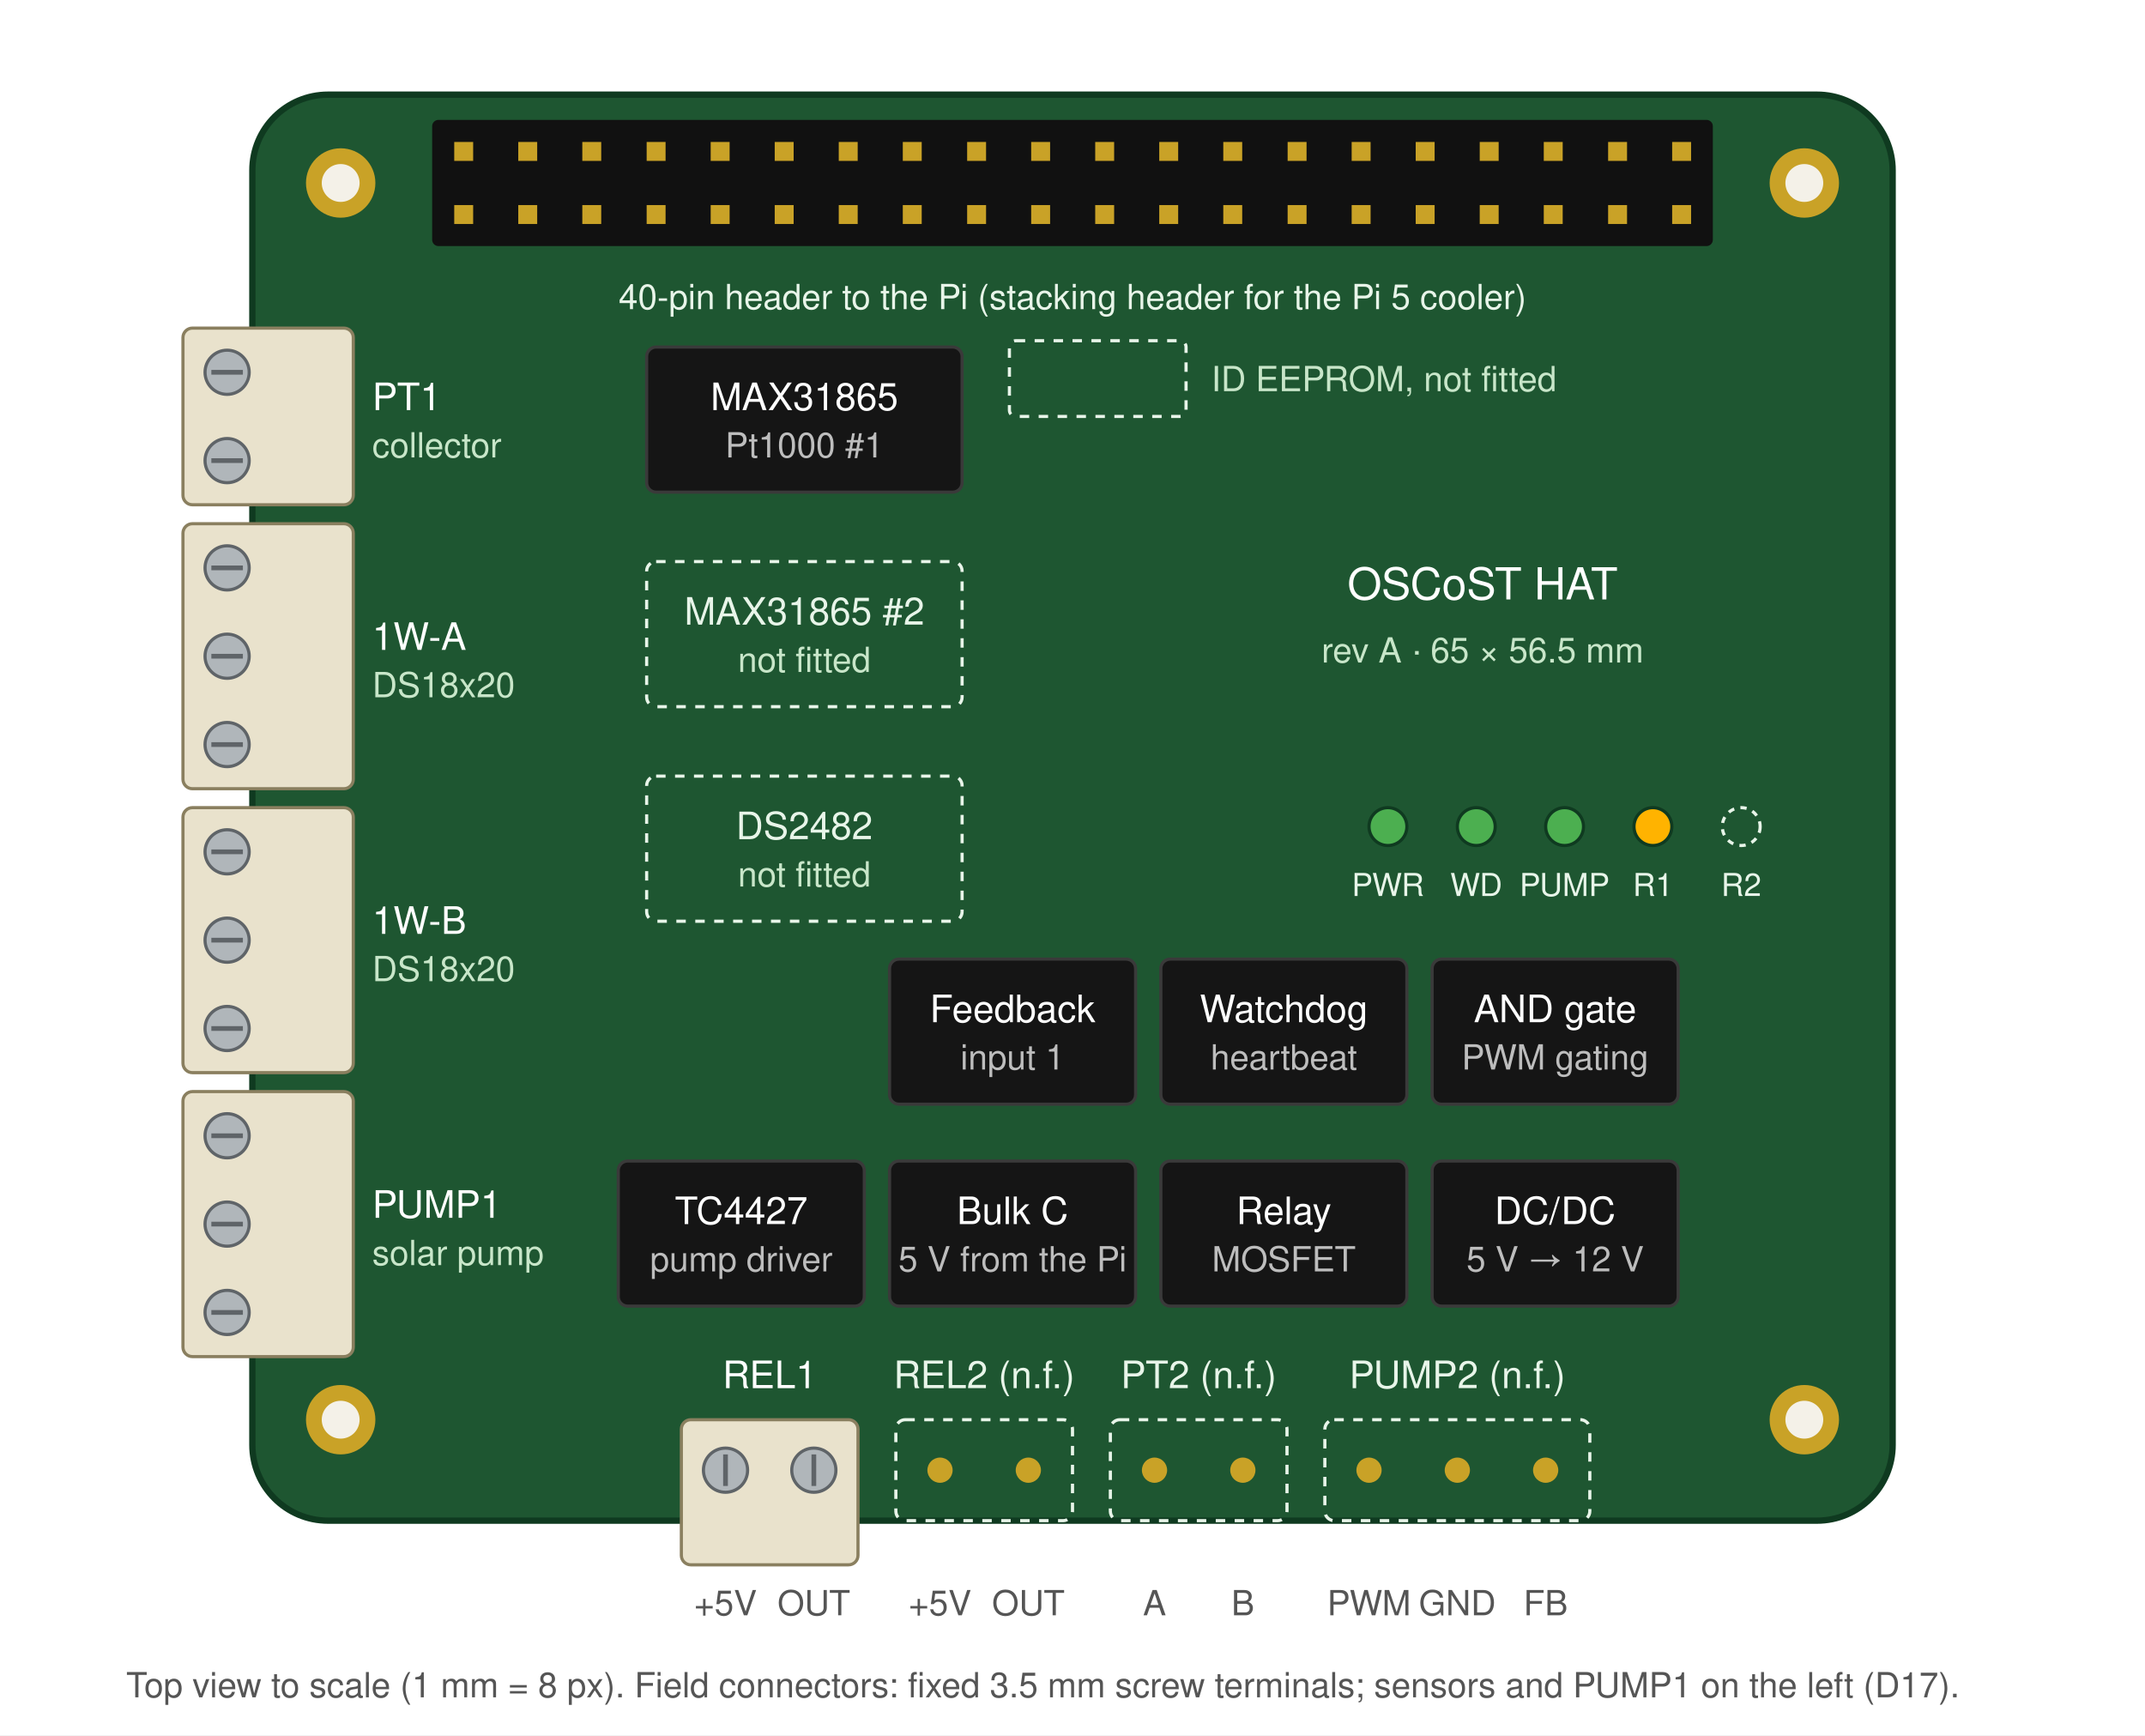
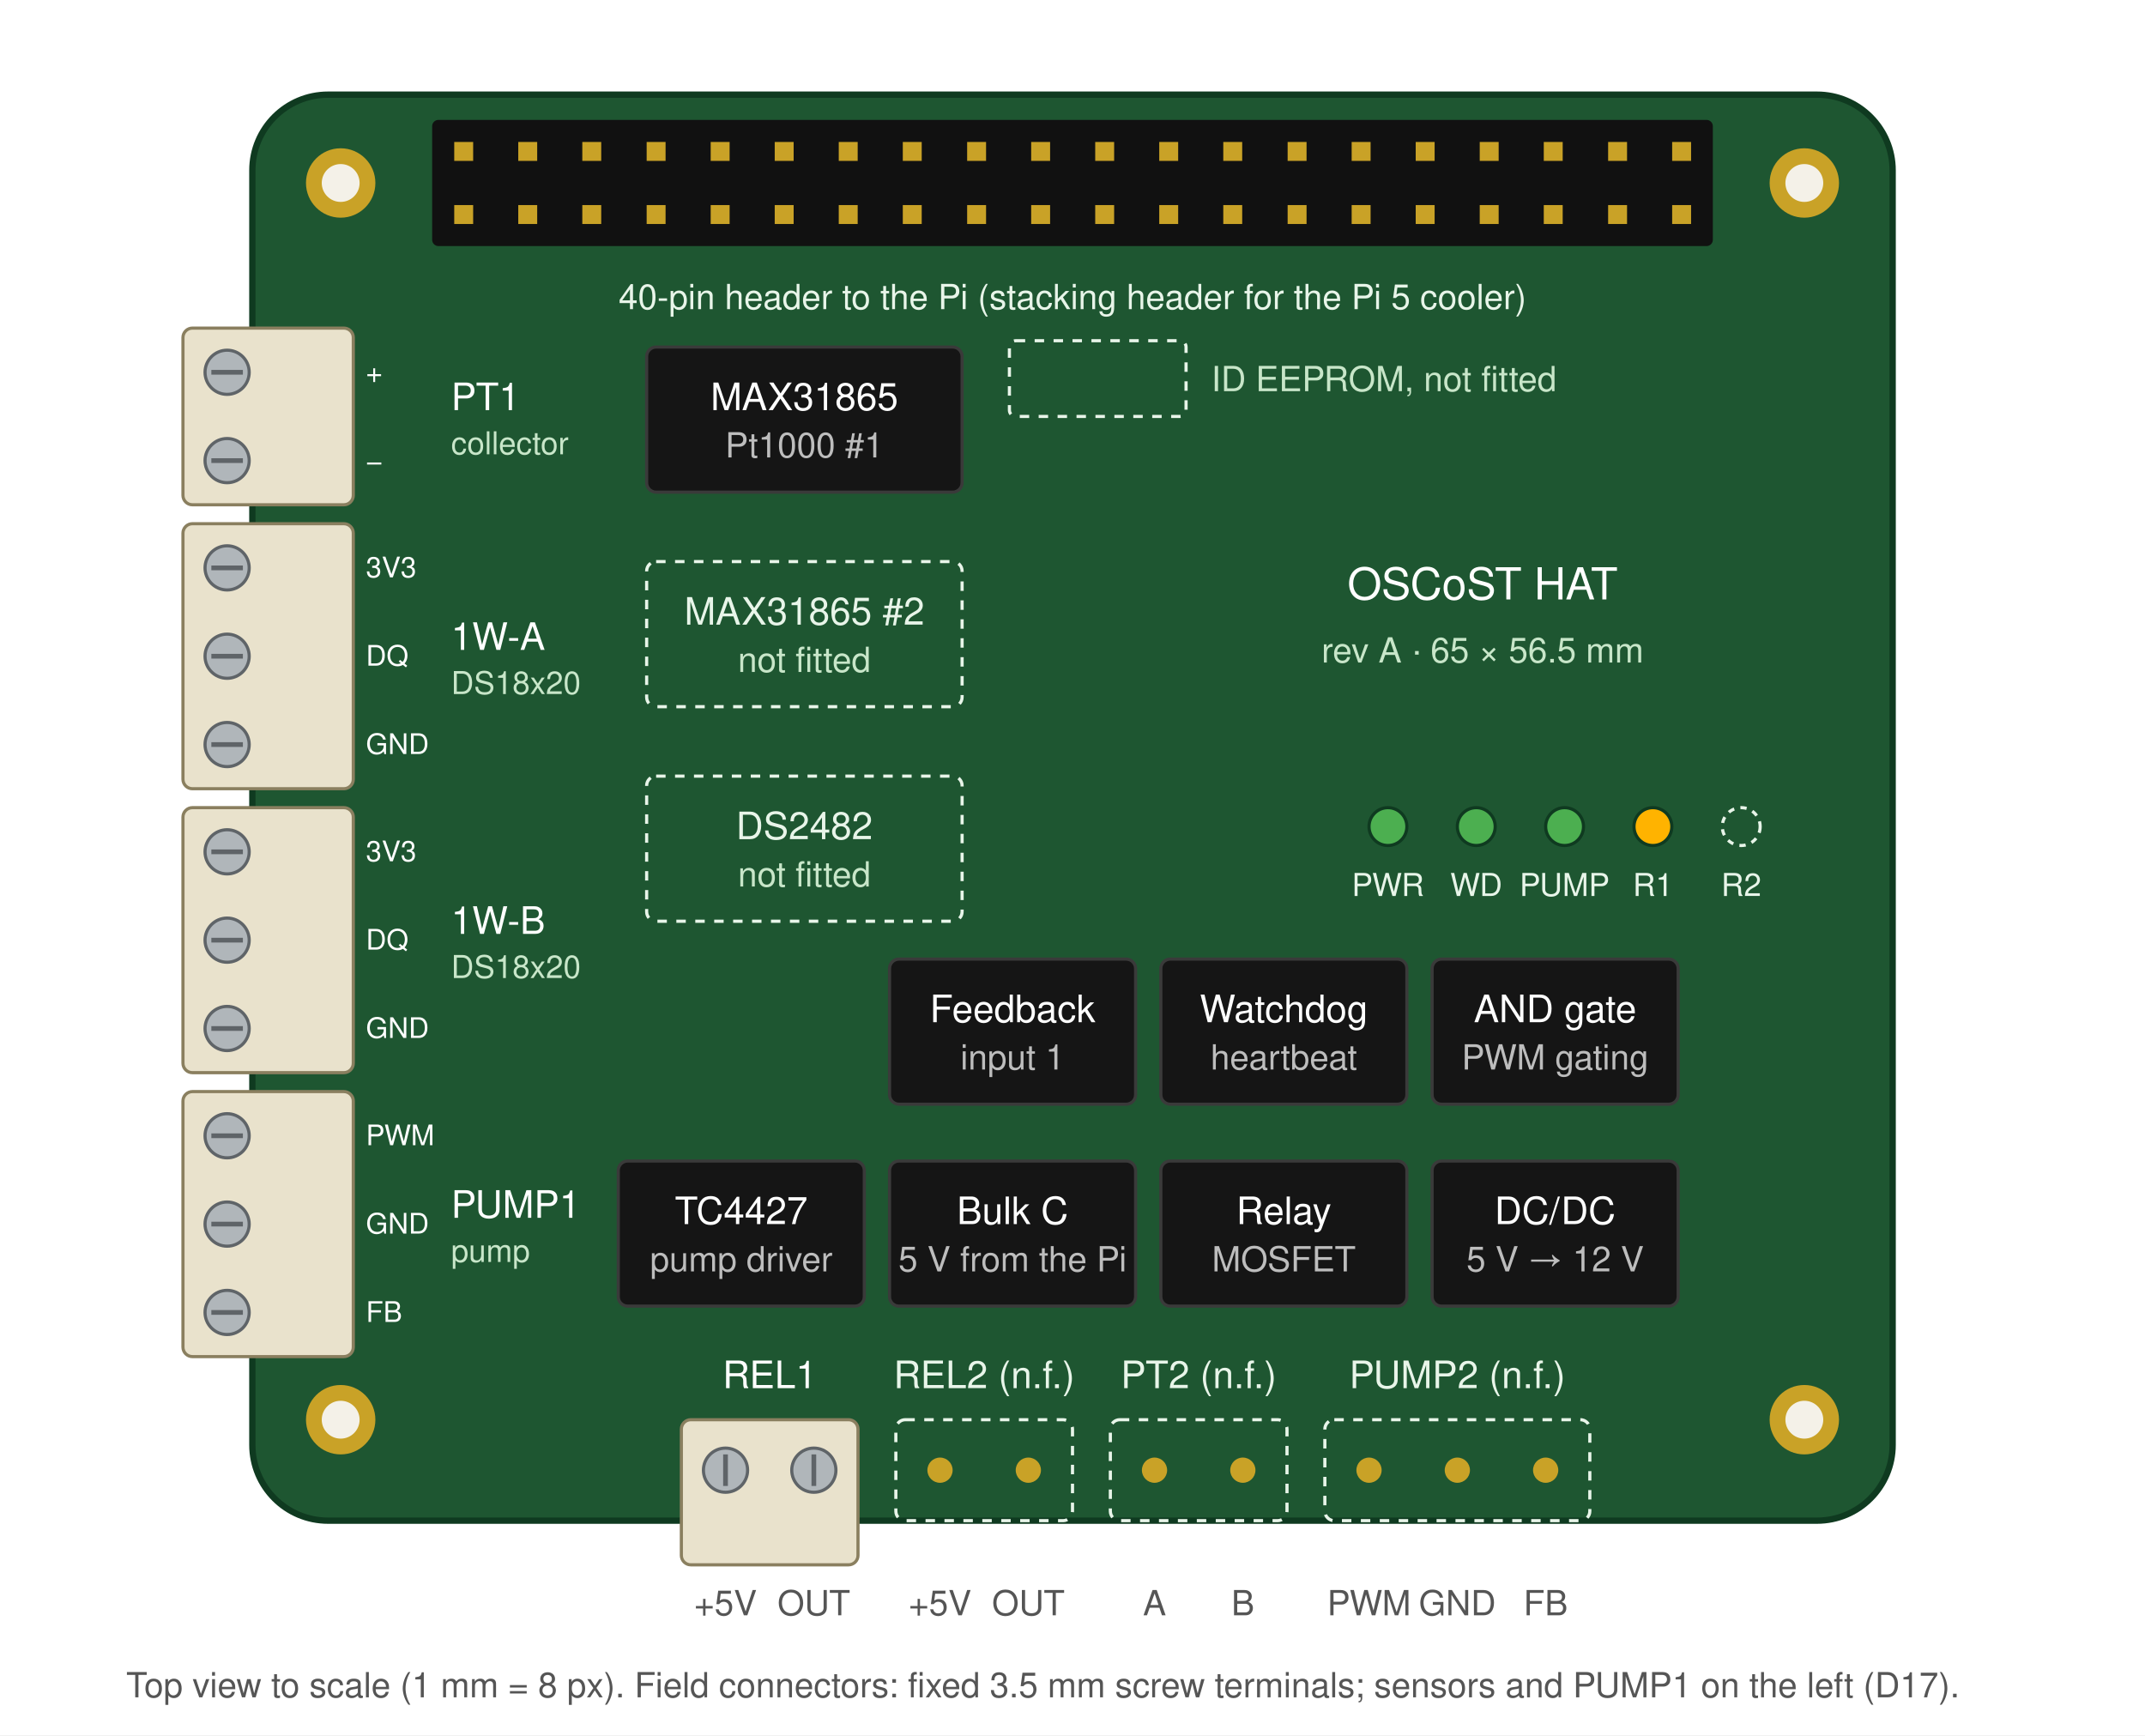
<svg xmlns="http://www.w3.org/2000/svg" width="680" height="550" viewBox="0 0 680 550" font-family="Helvetica, Arial, sans-serif">
  <rect width="680" height="550" fill="white" />
  <rect x="80" y="30" width="520" height="452" rx="24" fill="#1E5631" stroke="#0F3A20" stroke-width="2" />
  <circle cx="108" cy="58" r="11" fill="#C9A227" />
  <circle cx="108" cy="58" r="6" fill="#F4F1E8" />
  <circle cx="572" cy="58" r="11" fill="#C9A227" />
  <circle cx="572" cy="58" r="6" fill="#F4F1E8" />
  <circle cx="108" cy="450" r="11" fill="#C9A227" />
  <circle cx="108" cy="450" r="6" fill="#F4F1E8" />
  <circle cx="572" cy="450" r="11" fill="#C9A227" />
  <circle cx="572" cy="450" r="6" fill="#F4F1E8" />
  <rect x="137" y="38" width="406" height="40" rx="2" fill="#111111" />
  <rect x="144.0" y="45" width="6" height="6" fill="#C9A227" />
  <rect x="144.0" y="65" width="6" height="6" fill="#C9A227" />
  <rect x="164.3" y="45" width="6" height="6" fill="#C9A227" />
  <rect x="164.3" y="65" width="6" height="6" fill="#C9A227" />
  <rect x="184.6" y="45" width="6" height="6" fill="#C9A227" />
  <rect x="184.6" y="65" width="6" height="6" fill="#C9A227" />
  <rect x="205.0" y="45" width="6" height="6" fill="#C9A227" />
  <rect x="205.0" y="65" width="6" height="6" fill="#C9A227" />
  <rect x="225.3" y="45" width="6" height="6" fill="#C9A227" />
  <rect x="225.3" y="65" width="6" height="6" fill="#C9A227" />
  <rect x="245.6" y="45" width="6" height="6" fill="#C9A227" />
  <rect x="245.6" y="65" width="6" height="6" fill="#C9A227" />
  <rect x="265.9" y="45" width="6" height="6" fill="#C9A227" />
  <rect x="265.9" y="65" width="6" height="6" fill="#C9A227" />
  <rect x="286.2" y="45" width="6" height="6" fill="#C9A227" />
  <rect x="286.2" y="65" width="6" height="6" fill="#C9A227" />
  <rect x="306.6" y="45" width="6" height="6" fill="#C9A227" />
  <rect x="306.6" y="65" width="6" height="6" fill="#C9A227" />
  <rect x="326.9" y="45" width="6" height="6" fill="#C9A227" />
  <rect x="326.9" y="65" width="6" height="6" fill="#C9A227" />
  <rect x="347.2" y="45" width="6" height="6" fill="#C9A227" />
  <rect x="347.2" y="65" width="6" height="6" fill="#C9A227" />
  <rect x="367.5" y="45" width="6" height="6" fill="#C9A227" />
  <rect x="367.5" y="65" width="6" height="6" fill="#C9A227" />
  <rect x="387.8" y="45" width="6" height="6" fill="#C9A227" />
  <rect x="387.8" y="65" width="6" height="6" fill="#C9A227" />
  <rect x="408.2" y="45" width="6" height="6" fill="#C9A227" />
  <rect x="408.2" y="65" width="6" height="6" fill="#C9A227" />
  <rect x="428.5" y="45" width="6" height="6" fill="#C9A227" />
  <rect x="428.5" y="65" width="6" height="6" fill="#C9A227" />
  <rect x="448.8" y="45" width="6" height="6" fill="#C9A227" />
  <rect x="448.8" y="65" width="6" height="6" fill="#C9A227" />
  <rect x="469.1" y="45" width="6" height="6" fill="#C9A227" />
  <rect x="469.1" y="65" width="6" height="6" fill="#C9A227" />
  <rect x="489.4" y="45" width="6" height="6" fill="#C9A227" />
  <rect x="489.4" y="65" width="6" height="6" fill="#C9A227" />
  <rect x="509.8" y="45" width="6" height="6" fill="#C9A227" />
  <rect x="509.8" y="65" width="6" height="6" fill="#C9A227" />
  <rect x="530.1" y="45" width="6" height="6" fill="#C9A227" />
  <rect x="530.1" y="65" width="6" height="6" fill="#C9A227" />
  <text class="ts" x="340" y="98" text-anchor="middle" style="font-size:11px;font-weight:400;fill:#E8F5E9">40-pin header to the Pi (stacking header for the Pi 5 cooler)</text>
  <rect x="320" y="108" width="56" height="24" rx="2" fill="none" stroke="#E8F5E9" stroke-width="1" stroke-dasharray="3 3" />
  <text class="ts" x="384" y="124" text-anchor="start" style="font-size:11px;font-weight:400;fill:#C8E6C9">ID EEPROM, not fitted</text>
+   <text class="ts" x="116" y="121" text-anchor="start" style="font-size:9px;font-weight:400;fill:#ffffff">+</text>
+   <text class="ts" x="116" y="149" text-anchor="start" style="font-size:9px;font-weight:400;fill:#ffffff">−</text>
  <rect x="58" y="104" width="54" height="56" rx="3" fill="#E9E2CC" stroke="#8A7F5F" stroke-width="1" />
  <circle cx="72" cy="118" r="7" fill="#B0B6BA" stroke="#5F6468" />
  <line x1="67" y1="118" x2="77" y2="118" stroke="#5F6468" stroke-width="1.5" />
  <circle cx="72" cy="146" r="7" fill="#B0B6BA" stroke="#5F6468" />
  <line x1="67" y1="146" x2="77" y2="146" stroke="#5F6468" stroke-width="1.5" />
-   <text class="th" x="118" y="130.0" text-anchor="start" style="font-size:12px;font-weight:500;fill:#ffffff">PT1</text>
-   <text class="ts" x="118" y="145.0" text-anchor="start" style="font-size:11px;font-weight:400;fill:#C8E6C9">collector</text>
+   <text class="th" x="143" y="130.0" text-anchor="start" style="font-size:12px;font-weight:500;fill:#ffffff">PT1</text>
+   <text class="ts" x="143" y="144.0" text-anchor="start" style="font-size:10px;font-weight:400;fill:#C8E6C9">collector</text>
+   <text class="ts" x="116" y="183" text-anchor="start" style="font-size:9px;font-weight:400;fill:#ffffff">3V3</text>
+   <text class="ts" x="116" y="211" text-anchor="start" style="font-size:9px;font-weight:400;fill:#ffffff">DQ</text>
+   <text class="ts" x="116" y="239" text-anchor="start" style="font-size:9px;font-weight:400;fill:#ffffff">GND</text>
  <rect x="58" y="166" width="54" height="84" rx="3" fill="#E9E2CC" stroke="#8A7F5F" stroke-width="1" />
  <circle cx="72" cy="180" r="7" fill="#B0B6BA" stroke="#5F6468" />
  <line x1="67" y1="180" x2="77" y2="180" stroke="#5F6468" stroke-width="1.5" />
  <circle cx="72" cy="208" r="7" fill="#B0B6BA" stroke="#5F6468" />
  <line x1="67" y1="208" x2="77" y2="208" stroke="#5F6468" stroke-width="1.5" />
  <circle cx="72" cy="236" r="7" fill="#B0B6BA" stroke="#5F6468" />
  <line x1="67" y1="236" x2="77" y2="236" stroke="#5F6468" stroke-width="1.5" />
-   <text class="th" x="118" y="206.0" text-anchor="start" style="font-size:12px;font-weight:500;fill:#ffffff">1W-A</text>
-   <text class="ts" x="118" y="221.0" text-anchor="start" style="font-size:11px;font-weight:400;fill:#C8E6C9">DS18x20</text>
+   <text class="th" x="143" y="206.0" text-anchor="start" style="font-size:12px;font-weight:500;fill:#ffffff">1W-A</text>
+   <text class="ts" x="143" y="220.0" text-anchor="start" style="font-size:10px;font-weight:400;fill:#C8E6C9">DS18x20</text>
+   <text class="ts" x="116" y="273" text-anchor="start" style="font-size:9px;font-weight:400;fill:#ffffff">3V3</text>
+   <text class="ts" x="116" y="301" text-anchor="start" style="font-size:9px;font-weight:400;fill:#ffffff">DQ</text>
+   <text class="ts" x="116" y="329" text-anchor="start" style="font-size:9px;font-weight:400;fill:#ffffff">GND</text>
  <rect x="58" y="256" width="54" height="84" rx="3" fill="#E9E2CC" stroke="#8A7F5F" stroke-width="1" />
  <circle cx="72" cy="270" r="7" fill="#B0B6BA" stroke="#5F6468" />
  <line x1="67" y1="270" x2="77" y2="270" stroke="#5F6468" stroke-width="1.5" />
  <circle cx="72" cy="298" r="7" fill="#B0B6BA" stroke="#5F6468" />
  <line x1="67" y1="298" x2="77" y2="298" stroke="#5F6468" stroke-width="1.5" />
  <circle cx="72" cy="326" r="7" fill="#B0B6BA" stroke="#5F6468" />
  <line x1="67" y1="326" x2="77" y2="326" stroke="#5F6468" stroke-width="1.5" />
-   <text class="th" x="118" y="296.0" text-anchor="start" style="font-size:12px;font-weight:500;fill:#ffffff">1W-B</text>
-   <text class="ts" x="118" y="311.0" text-anchor="start" style="font-size:11px;font-weight:400;fill:#C8E6C9">DS18x20</text>
+   <text class="th" x="143" y="296.0" text-anchor="start" style="font-size:12px;font-weight:500;fill:#ffffff">1W-B</text>
+   <text class="ts" x="143" y="310.0" text-anchor="start" style="font-size:10px;font-weight:400;fill:#C8E6C9">DS18x20</text>
+   <text class="ts" x="116" y="363" text-anchor="start" style="font-size:9px;font-weight:400;fill:#ffffff">PWM</text>
+   <text class="ts" x="116" y="391" text-anchor="start" style="font-size:9px;font-weight:400;fill:#ffffff">GND</text>
+   <text class="ts" x="116" y="419" text-anchor="start" style="font-size:9px;font-weight:400;fill:#ffffff">FB</text>
  <rect x="58" y="346" width="54" height="84" rx="3" fill="#E9E2CC" stroke="#8A7F5F" stroke-width="1" />
  <circle cx="72" cy="360" r="7" fill="#B0B6BA" stroke="#5F6468" />
  <line x1="67" y1="360" x2="77" y2="360" stroke="#5F6468" stroke-width="1.5" />
  <circle cx="72" cy="388" r="7" fill="#B0B6BA" stroke="#5F6468" />
  <line x1="67" y1="388" x2="77" y2="388" stroke="#5F6468" stroke-width="1.5" />
  <circle cx="72" cy="416" r="7" fill="#B0B6BA" stroke="#5F6468" />
  <line x1="67" y1="416" x2="77" y2="416" stroke="#5F6468" stroke-width="1.5" />
-   <text class="th" x="118" y="386.0" text-anchor="start" style="font-size:12px;font-weight:500;fill:#ffffff">PUMP1</text>
-   <text class="ts" x="118" y="401.0" text-anchor="start" style="font-size:11px;font-weight:400;fill:#C8E6C9">solar pump</text>
+   <text class="th" x="143" y="386.0" text-anchor="start" style="font-size:12px;font-weight:500;fill:#ffffff">PUMP1</text>
+   <text class="ts" x="143" y="400.0" text-anchor="start" style="font-size:10px;font-weight:400;fill:#C8E6C9">pump</text>
  <rect x="216" y="450" width="56" height="46" rx="3" fill="#E9E2CC" stroke="#8A7F5F" stroke-width="1" />
  <circle cx="230" cy="466" r="7" fill="#B0B6BA" stroke="#5F6468" />
  <line x1="230" y1="461" x2="230" y2="471" stroke="#5F6468" stroke-width="1.5" />
  <text class="ts" x="230" y="512" text-anchor="middle" style="font-size:11px;font-weight:400;fill:#555555">+5V</text>
  <circle cx="258" cy="466" r="7" fill="#B0B6BA" stroke="#5F6468" />
  <line x1="258" y1="461" x2="258" y2="471" stroke="#5F6468" stroke-width="1.5" />
  <text class="ts" x="258" y="512" text-anchor="middle" style="font-size:11px;font-weight:400;fill:#555555">OUT</text>
  <text class="th" x="244.0" y="440" text-anchor="middle" style="font-size:12px;font-weight:500;fill:#ffffff">REL1</text>
  <rect x="284" y="450" width="56" height="32" rx="3" fill="none" stroke="#E8F5E9" stroke-width="1" stroke-dasharray="3 3" />
  <circle cx="298" cy="466" r="4" fill="#C9A227" />
  <text class="ts" x="298" y="512" text-anchor="middle" style="font-size:11px;font-weight:400;fill:#555555">+5V</text>
  <circle cx="326" cy="466" r="4" fill="#C9A227" />
  <text class="ts" x="326" y="512" text-anchor="middle" style="font-size:11px;font-weight:400;fill:#555555">OUT</text>
  <text class="th" x="312.0" y="440" text-anchor="middle" style="font-size:12px;font-weight:500;fill:#E8F5E9">REL2 (n.f.)</text>
  <rect x="352" y="450" width="56" height="32" rx="3" fill="none" stroke="#E8F5E9" stroke-width="1" stroke-dasharray="3 3" />
  <circle cx="366" cy="466" r="4" fill="#C9A227" />
  <text class="ts" x="366" y="512" text-anchor="middle" style="font-size:11px;font-weight:400;fill:#555555">A</text>
  <circle cx="394" cy="466" r="4" fill="#C9A227" />
  <text class="ts" x="394" y="512" text-anchor="middle" style="font-size:11px;font-weight:400;fill:#555555">B</text>
  <text class="th" x="380.0" y="440" text-anchor="middle" style="font-size:12px;font-weight:500;fill:#E8F5E9">PT2 (n.f.)</text>
  <rect x="420" y="450" width="84" height="32" rx="3" fill="none" stroke="#E8F5E9" stroke-width="1" stroke-dasharray="3 3" />
  <circle cx="434" cy="466" r="4" fill="#C9A227" />
  <text class="ts" x="434" y="512" text-anchor="middle" style="font-size:11px;font-weight:400;fill:#555555">PWM</text>
  <circle cx="462" cy="466" r="4" fill="#C9A227" />
  <text class="ts" x="462" y="512" text-anchor="middle" style="font-size:11px;font-weight:400;fill:#555555">GND</text>
  <circle cx="490" cy="466" r="4" fill="#C9A227" />
  <text class="ts" x="490" y="512" text-anchor="middle" style="font-size:11px;font-weight:400;fill:#555555">FB</text>
  <text class="th" x="462.0" y="440" text-anchor="middle" style="font-size:12px;font-weight:500;fill:#E8F5E9">PUMP2 (n.f.)</text>
  <rect x="205" y="110" width="100" height="46" rx="3" fill="#151515" stroke="#3a3a3a" stroke-width="1" />
  <text class="th" x="255.0" y="130.0" text-anchor="middle" style="font-size:12px;font-weight:500;fill:#ffffff">MAX31865</text>
  <text class="ts" x="255.0" y="145.0" text-anchor="middle" style="font-size:11px;font-weight:400;fill:#bdbdbd">Pt1000 #1</text>
  <rect x="205" y="178" width="100" height="46" rx="3" fill="none" stroke="#E8F5E9" stroke-width="1" stroke-dasharray="3 3" />
  <text class="th" x="255" y="198" text-anchor="middle" style="font-size:12px;font-weight:500;fill:#E8F5E9">MAX31865 #2</text>
  <text class="ts" x="255" y="213" text-anchor="middle" style="font-size:11px;font-weight:400;fill:#C8E6C9">not fitted</text>
  <rect x="205" y="246" width="100" height="46" rx="3" fill="none" stroke="#E8F5E9" stroke-width="1" stroke-dasharray="3 3" />
  <text class="th" x="255" y="266" text-anchor="middle" style="font-size:12px;font-weight:500;fill:#E8F5E9">DS2482</text>
  <text class="ts" x="255" y="281" text-anchor="middle" style="font-size:11px;font-weight:400;fill:#C8E6C9">not fitted</text>
  <rect x="196" y="368" width="78" height="46" rx="3" fill="#151515" stroke="#3a3a3a" stroke-width="1" />
  <text class="th" x="235.0" y="388.0" text-anchor="middle" style="font-size:12px;font-weight:500;fill:#ffffff">TC4427</text>
  <text class="ts" x="235.0" y="403.0" text-anchor="middle" style="font-size:11px;font-weight:400;fill:#bdbdbd">pump driver</text>
  <rect x="282" y="368" width="78" height="46" rx="3" fill="#151515" stroke="#3a3a3a" stroke-width="1" />
  <text class="th" x="321.0" y="388.0" text-anchor="middle" style="font-size:12px;font-weight:500;fill:#ffffff">Bulk C</text>
  <text class="ts" x="321.0" y="403.0" text-anchor="middle" style="font-size:11px;font-weight:400;fill:#bdbdbd">5 V from the Pi</text>
  <rect x="368" y="368" width="78" height="46" rx="3" fill="#151515" stroke="#3a3a3a" stroke-width="1" />
  <text class="th" x="407.0" y="388.0" text-anchor="middle" style="font-size:12px;font-weight:500;fill:#ffffff">Relay</text>
  <text class="ts" x="407.0" y="403.0" text-anchor="middle" style="font-size:11px;font-weight:400;fill:#bdbdbd">MOSFET</text>
  <rect x="454" y="368" width="78" height="46" rx="3" fill="#151515" stroke="#3a3a3a" stroke-width="1" />
  <text class="th" x="493.0" y="388.0" text-anchor="middle" style="font-size:12px;font-weight:500;fill:#ffffff">DC/DC</text>
  <text class="ts" x="493.0" y="403.0" text-anchor="middle" style="font-size:11px;font-weight:400;fill:#bdbdbd">5 V → 12 V</text>
  <rect x="282" y="304" width="78" height="46" rx="3" fill="#151515" stroke="#3a3a3a" stroke-width="1" />
  <text class="th" x="321.0" y="324.0" text-anchor="middle" style="font-size:12px;font-weight:500;fill:#ffffff">Feedback</text>
  <text class="ts" x="321.0" y="339.0" text-anchor="middle" style="font-size:11px;font-weight:400;fill:#bdbdbd">input 1</text>
  <rect x="368" y="304" width="78" height="46" rx="3" fill="#151515" stroke="#3a3a3a" stroke-width="1" />
  <text class="th" x="407.0" y="324.0" text-anchor="middle" style="font-size:12px;font-weight:500;fill:#ffffff">Watchdog</text>
  <text class="ts" x="407.0" y="339.0" text-anchor="middle" style="font-size:11px;font-weight:400;fill:#bdbdbd">heartbeat</text>
  <rect x="454" y="304" width="78" height="46" rx="3" fill="#151515" stroke="#3a3a3a" stroke-width="1" />
  <text class="th" x="493.0" y="324.0" text-anchor="middle" style="font-size:12px;font-weight:500;fill:#ffffff">AND gate</text>
  <text class="ts" x="493.0" y="339.0" text-anchor="middle" style="font-size:11px;font-weight:400;fill:#bdbdbd">PWM gating</text>
  <circle cx="440" cy="262" r="6" fill="#4CAF50" stroke="#0F3A20" />
  <text class="ts" x="440" y="284" text-anchor="middle" style="font-size:10px;font-weight:400;fill:#E8F5E9">PWR</text>
  <circle cx="468" cy="262" r="6" fill="#4CAF50" stroke="#0F3A20" />
  <text class="ts" x="468" y="284" text-anchor="middle" style="font-size:10px;font-weight:400;fill:#E8F5E9">WD</text>
  <circle cx="496" cy="262" r="6" fill="#4CAF50" stroke="#0F3A20" />
  <text class="ts" x="496" y="284" text-anchor="middle" style="font-size:10px;font-weight:400;fill:#E8F5E9">PUMP</text>
  <circle cx="524" cy="262" r="6" fill="#FFB300" stroke="#0F3A20" />
  <text class="ts" x="524" y="284" text-anchor="middle" style="font-size:10px;font-weight:400;fill:#E8F5E9">R1</text>
  <circle cx="552" cy="262" r="6" fill="none" stroke="#E8F5E9" stroke-dasharray="2 2" />
  <text class="ts" x="552" y="284" text-anchor="middle" style="font-size:10px;font-weight:400;fill:#E8F5E9">R2</text>
  <text class="th" x="470" y="190" text-anchor="middle" style="font-size:14px;font-weight:500;fill:#ffffff">OSCoST HAT</text>
  <text class="ts" x="470" y="210" text-anchor="middle" style="font-size:11px;font-weight:400;fill:#C8E6C9">rev A · 65 × 56.5 mm</text>
  <text class="ts" x="40" y="538" text-anchor="start" style="font-size:11px;font-weight:400;fill:#555555">Top view to scale (1 mm = 8 px). Field connectors: fixed 3.5 mm screw terminals; sensors and PUMP1 on the left (D17).</text>
</svg>
